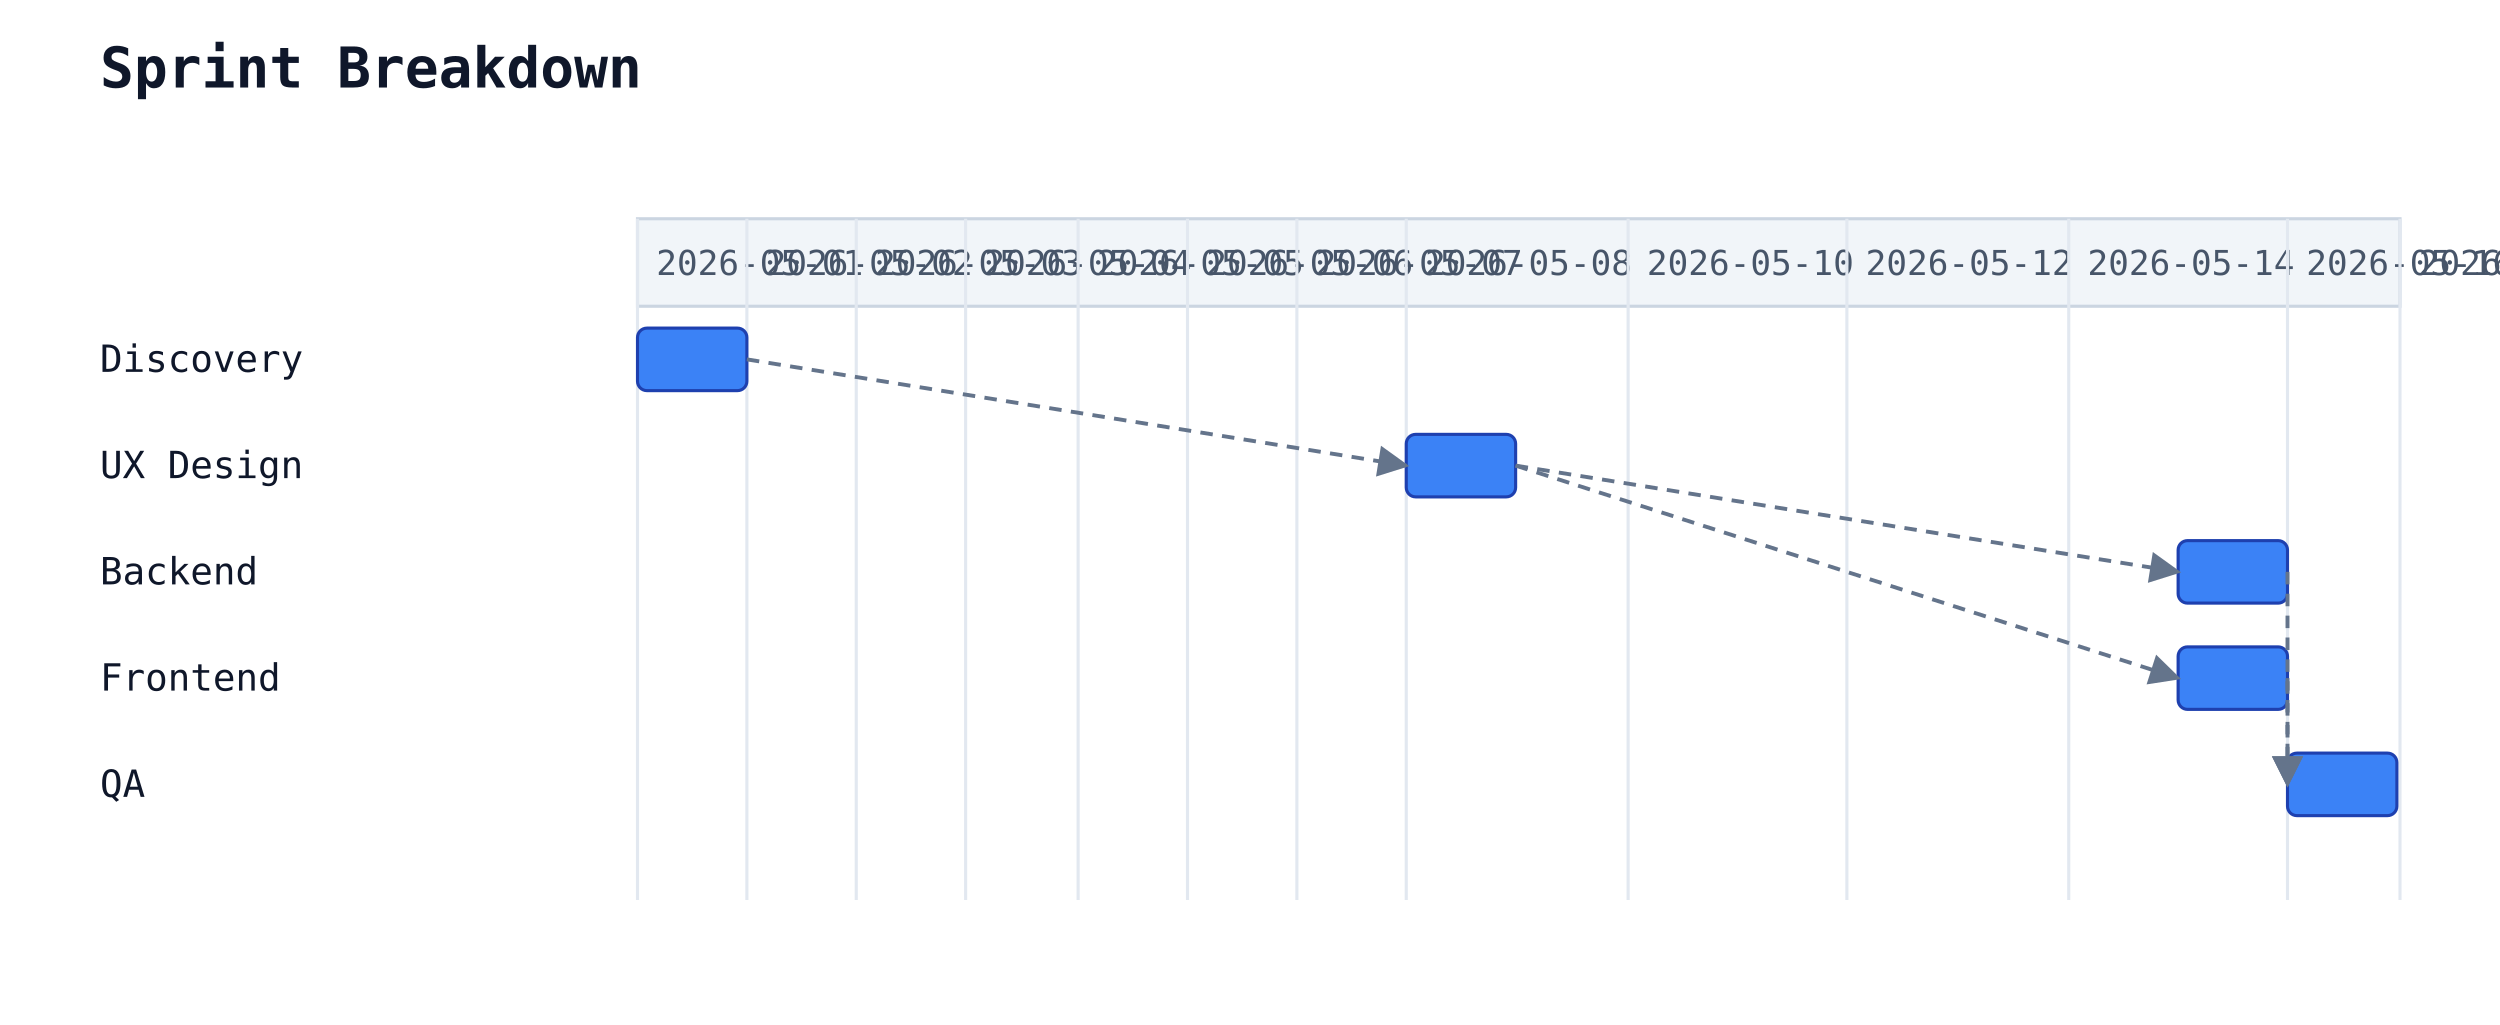
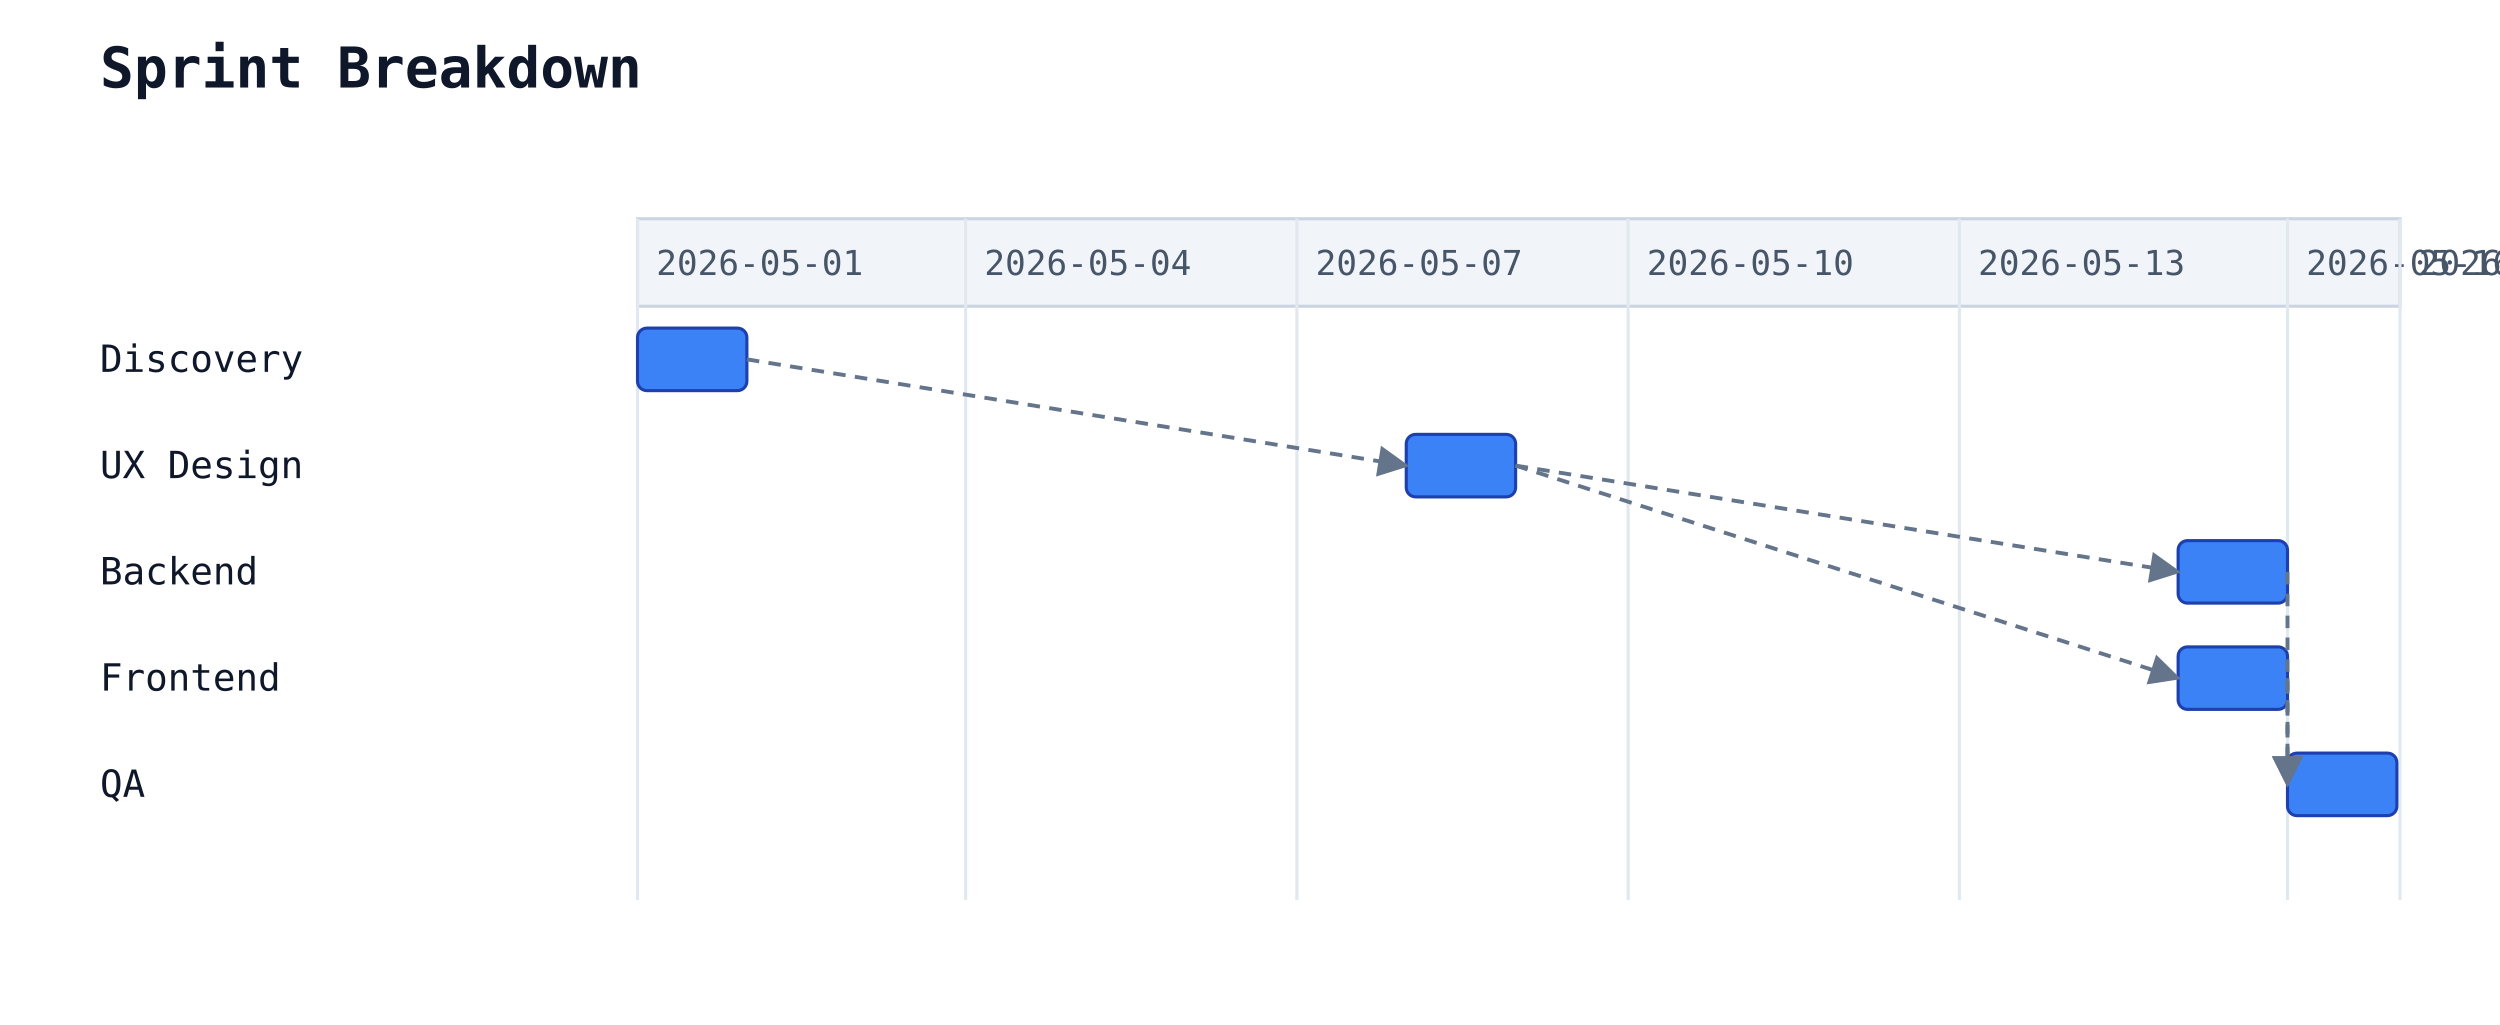
<svg xmlns="http://www.w3.org/2000/svg" width="800" height="328" viewBox="0 0 800 328">
  <rect width="100%" height="100%" fill="white" />
  <text x="32" y="28" font-family="monospace" font-size="18" font-weight="600" fill="#0f172a">Sprint Breakdown</text>
  <rect x="204" y="70" width="564" height="28" fill="#f1f5f9" stroke="#cbd5e1" stroke-width="1" />
  <line x1="204" y1="70" x2="204" y2="288" stroke="#e2e8f0" stroke-width="1" />
  <text class="gantt-scale-tick" data-gantt-tick-day="2026-05-01" x="210" y="88" font-family="monospace" font-size="11" fill="#475569">2026-05-01</text>
-   <line x1="239" y1="70" x2="239" y2="288" stroke="#e2e8f0" stroke-width="1" />
-   <text class="gantt-scale-tick" data-gantt-tick-day="2026-05-02" x="245" y="88" font-family="monospace" font-size="11" fill="#475569">2026-05-02</text>
-   <line x1="274" y1="70" x2="274" y2="288" stroke="#e2e8f0" stroke-width="1" />
-   <text class="gantt-scale-tick" data-gantt-tick-day="2026-05-03" x="280" y="88" font-family="monospace" font-size="11" fill="#475569">2026-05-03</text>
  <line x1="309" y1="70" x2="309" y2="288" stroke="#e2e8f0" stroke-width="1" />
  <text class="gantt-scale-tick" data-gantt-tick-day="2026-05-04" x="315" y="88" font-family="monospace" font-size="11" fill="#475569">2026-05-04</text>
-   <line x1="345" y1="70" x2="345" y2="288" stroke="#e2e8f0" stroke-width="1" />
-   <text class="gantt-scale-tick" data-gantt-tick-day="2026-05-05" x="351" y="88" font-family="monospace" font-size="11" fill="#475569">2026-05-05</text>
-   <line x1="380" y1="70" x2="380" y2="288" stroke="#e2e8f0" stroke-width="1" />
-   <text class="gantt-scale-tick" data-gantt-tick-day="2026-05-06" x="386" y="88" font-family="monospace" font-size="11" fill="#475569">2026-05-06</text>
  <line x1="415" y1="70" x2="415" y2="288" stroke="#e2e8f0" stroke-width="1" />
  <text class="gantt-scale-tick" data-gantt-tick-day="2026-05-07" x="421" y="88" font-family="monospace" font-size="11" fill="#475569">2026-05-07</text>
-   <line x1="450" y1="70" x2="450" y2="288" stroke="#e2e8f0" stroke-width="1" />
-   <text class="gantt-scale-tick" data-gantt-tick-day="2026-05-08" x="456" y="88" font-family="monospace" font-size="11" fill="#475569">2026-05-08</text>
  <line x1="521" y1="70" x2="521" y2="288" stroke="#e2e8f0" stroke-width="1" />
  <text class="gantt-scale-tick" data-gantt-tick-day="2026-05-10" x="527" y="88" font-family="monospace" font-size="11" fill="#475569">2026-05-10</text>
-   <line x1="591" y1="70" x2="591" y2="288" stroke="#e2e8f0" stroke-width="1" />
-   <text class="gantt-scale-tick" data-gantt-tick-day="2026-05-12" x="597" y="88" font-family="monospace" font-size="11" fill="#475569">2026-05-12</text>
-   <line x1="662" y1="70" x2="662" y2="288" stroke="#e2e8f0" stroke-width="1" />
-   <text class="gantt-scale-tick" data-gantt-tick-day="2026-05-14" x="668" y="88" font-family="monospace" font-size="11" fill="#475569">2026-05-14</text>
+   <line x1="627" y1="70" x2="627" y2="288" stroke="#e2e8f0" stroke-width="1" />
+   <text class="gantt-scale-tick" data-gantt-tick-day="2026-05-13" x="633" y="88" font-family="monospace" font-size="11" fill="#475569">2026-05-13</text>
  <line x1="732" y1="70" x2="732" y2="288" stroke="#e2e8f0" stroke-width="1" />
  <text class="gantt-scale-tick" data-gantt-tick-day="2026-05-16" x="738" y="88" font-family="monospace" font-size="11" fill="#475569">2026-05-16</text>
  <line x1="768" y1="70" x2="768" y2="288" stroke="#e2e8f0" stroke-width="1" />
  <text class="gantt-scale-tick" data-gantt-tick-day="2026-05-17" x="774" y="88" font-family="monospace" font-size="11" fill="#475569">2026-05-17</text>
  <text x="32" y="119" font-family="monospace" font-size="12" fill="#0f172a">Discovery</text>
  <rect class="gantt-task" data-gantt-start="2026-05-01" data-gantt-workload="1" data-gantt-duration="1" data-gantt-resources="" data-gantt-load="" x="204" y="105" width="35" height="20" rx="3" ry="3" fill="#3b82f6" stroke="#1e40af" stroke-width="1" />
  <text x="32" y="153" font-family="monospace" font-size="12" fill="#0f172a">UX Design</text>
  <rect class="gantt-task" data-gantt-start="2026-05-08" data-gantt-workload="1" data-gantt-duration="1" data-gantt-resources="" data-gantt-load="" x="450" y="139" width="35" height="20" rx="3" ry="3" fill="#3b82f6" stroke="#1e40af" stroke-width="1" />
  <text x="32" y="187" font-family="monospace" font-size="12" fill="#0f172a">Backend</text>
  <rect class="gantt-task" data-gantt-start="2026-05-15" data-gantt-workload="1" data-gantt-duration="1" data-gantt-resources="" data-gantt-load="" x="697" y="173" width="35" height="20" rx="3" ry="3" fill="#3b82f6" stroke="#1e40af" stroke-width="1" />
  <text x="32" y="221" font-family="monospace" font-size="12" fill="#0f172a">Frontend</text>
  <rect class="gantt-task" data-gantt-start="2026-05-15" data-gantt-workload="1" data-gantt-duration="1" data-gantt-resources="" data-gantt-load="" x="697" y="207" width="35" height="20" rx="3" ry="3" fill="#3b82f6" stroke="#1e40af" stroke-width="1" />
  <text x="32" y="255" font-family="monospace" font-size="12" fill="#0f172a">QA</text>
  <rect class="gantt-task" data-gantt-start="2026-05-16" data-gantt-workload="1" data-gantt-duration="1" data-gantt-resources="" data-gantt-load="" x="732" y="241" width="35" height="20" rx="3" ry="3" fill="#3b82f6" stroke="#1e40af" stroke-width="1" />
  <line class="gantt-dependency gantt-dependency-requires" data-gantt-from="Discovery" data-gantt-to="UX Design" x1="239" y1="115" x2="450" y2="149" stroke="#64748b" stroke-width="1.25" stroke-dasharray="4 3" marker-end="url(#gantt-arrow)" />
  <line class="gantt-dependency gantt-dependency-requires" data-gantt-from="UX Design" data-gantt-to="Backend" x1="485" y1="149" x2="697" y2="183" stroke="#64748b" stroke-width="1.25" stroke-dasharray="4 3" marker-end="url(#gantt-arrow)" />
  <line class="gantt-dependency gantt-dependency-requires" data-gantt-from="UX Design" data-gantt-to="Frontend" x1="485" y1="149" x2="697" y2="217" stroke="#64748b" stroke-width="1.25" stroke-dasharray="4 3" marker-end="url(#gantt-arrow)" />
  <line class="gantt-dependency gantt-dependency-requires" data-gantt-from="Backend" data-gantt-to="QA" x1="732" y1="183" x2="732" y2="251" stroke="#64748b" stroke-width="1.25" stroke-dasharray="4 3" marker-end="url(#gantt-arrow)" />
  <line class="gantt-dependency gantt-dependency-requires" data-gantt-from="Frontend" data-gantt-to="QA" x1="732" y1="217" x2="732" y2="251" stroke="#64748b" stroke-width="1.25" stroke-dasharray="4 3" marker-end="url(#gantt-arrow)" />
  <defs>
    <marker id="gantt-arrow" viewBox="0 0 10 10" refX="9" refY="5" markerWidth="8" markerHeight="8" orient="auto-start-reverse">
      <path d="M0,0 L10,5 L0,10 z" fill="#64748b" />
    </marker>
  </defs>
</svg>
